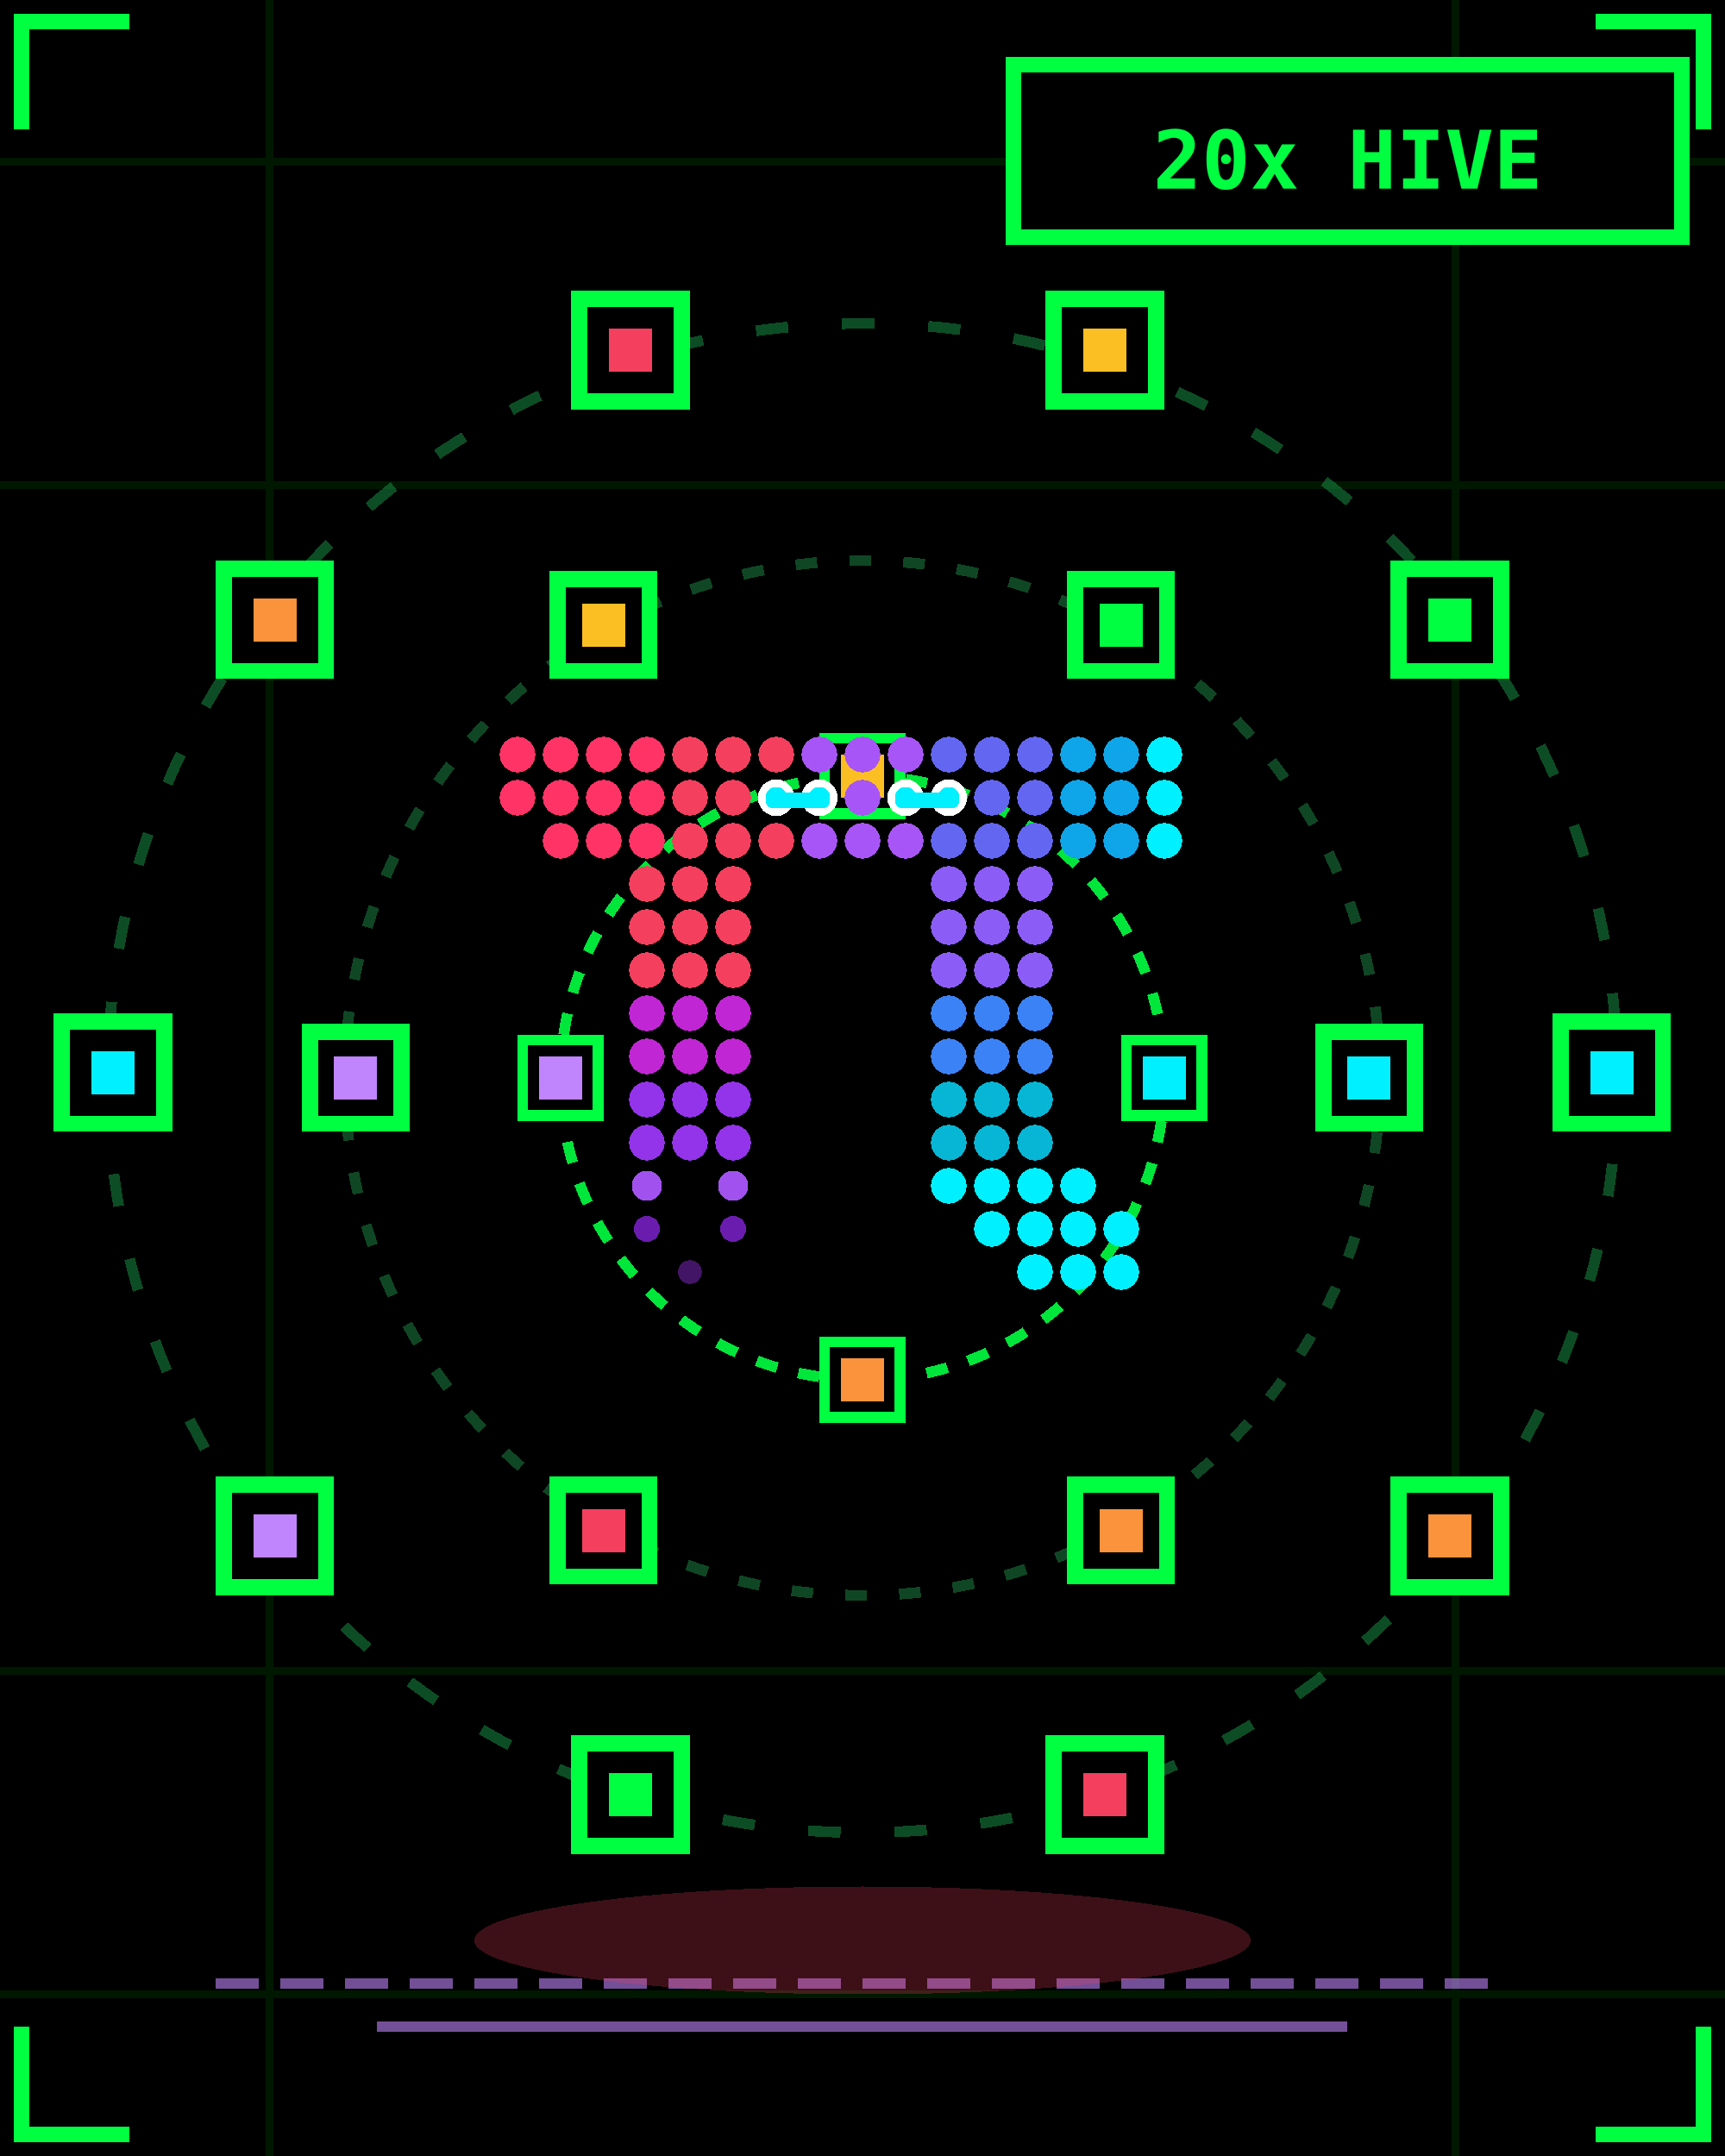
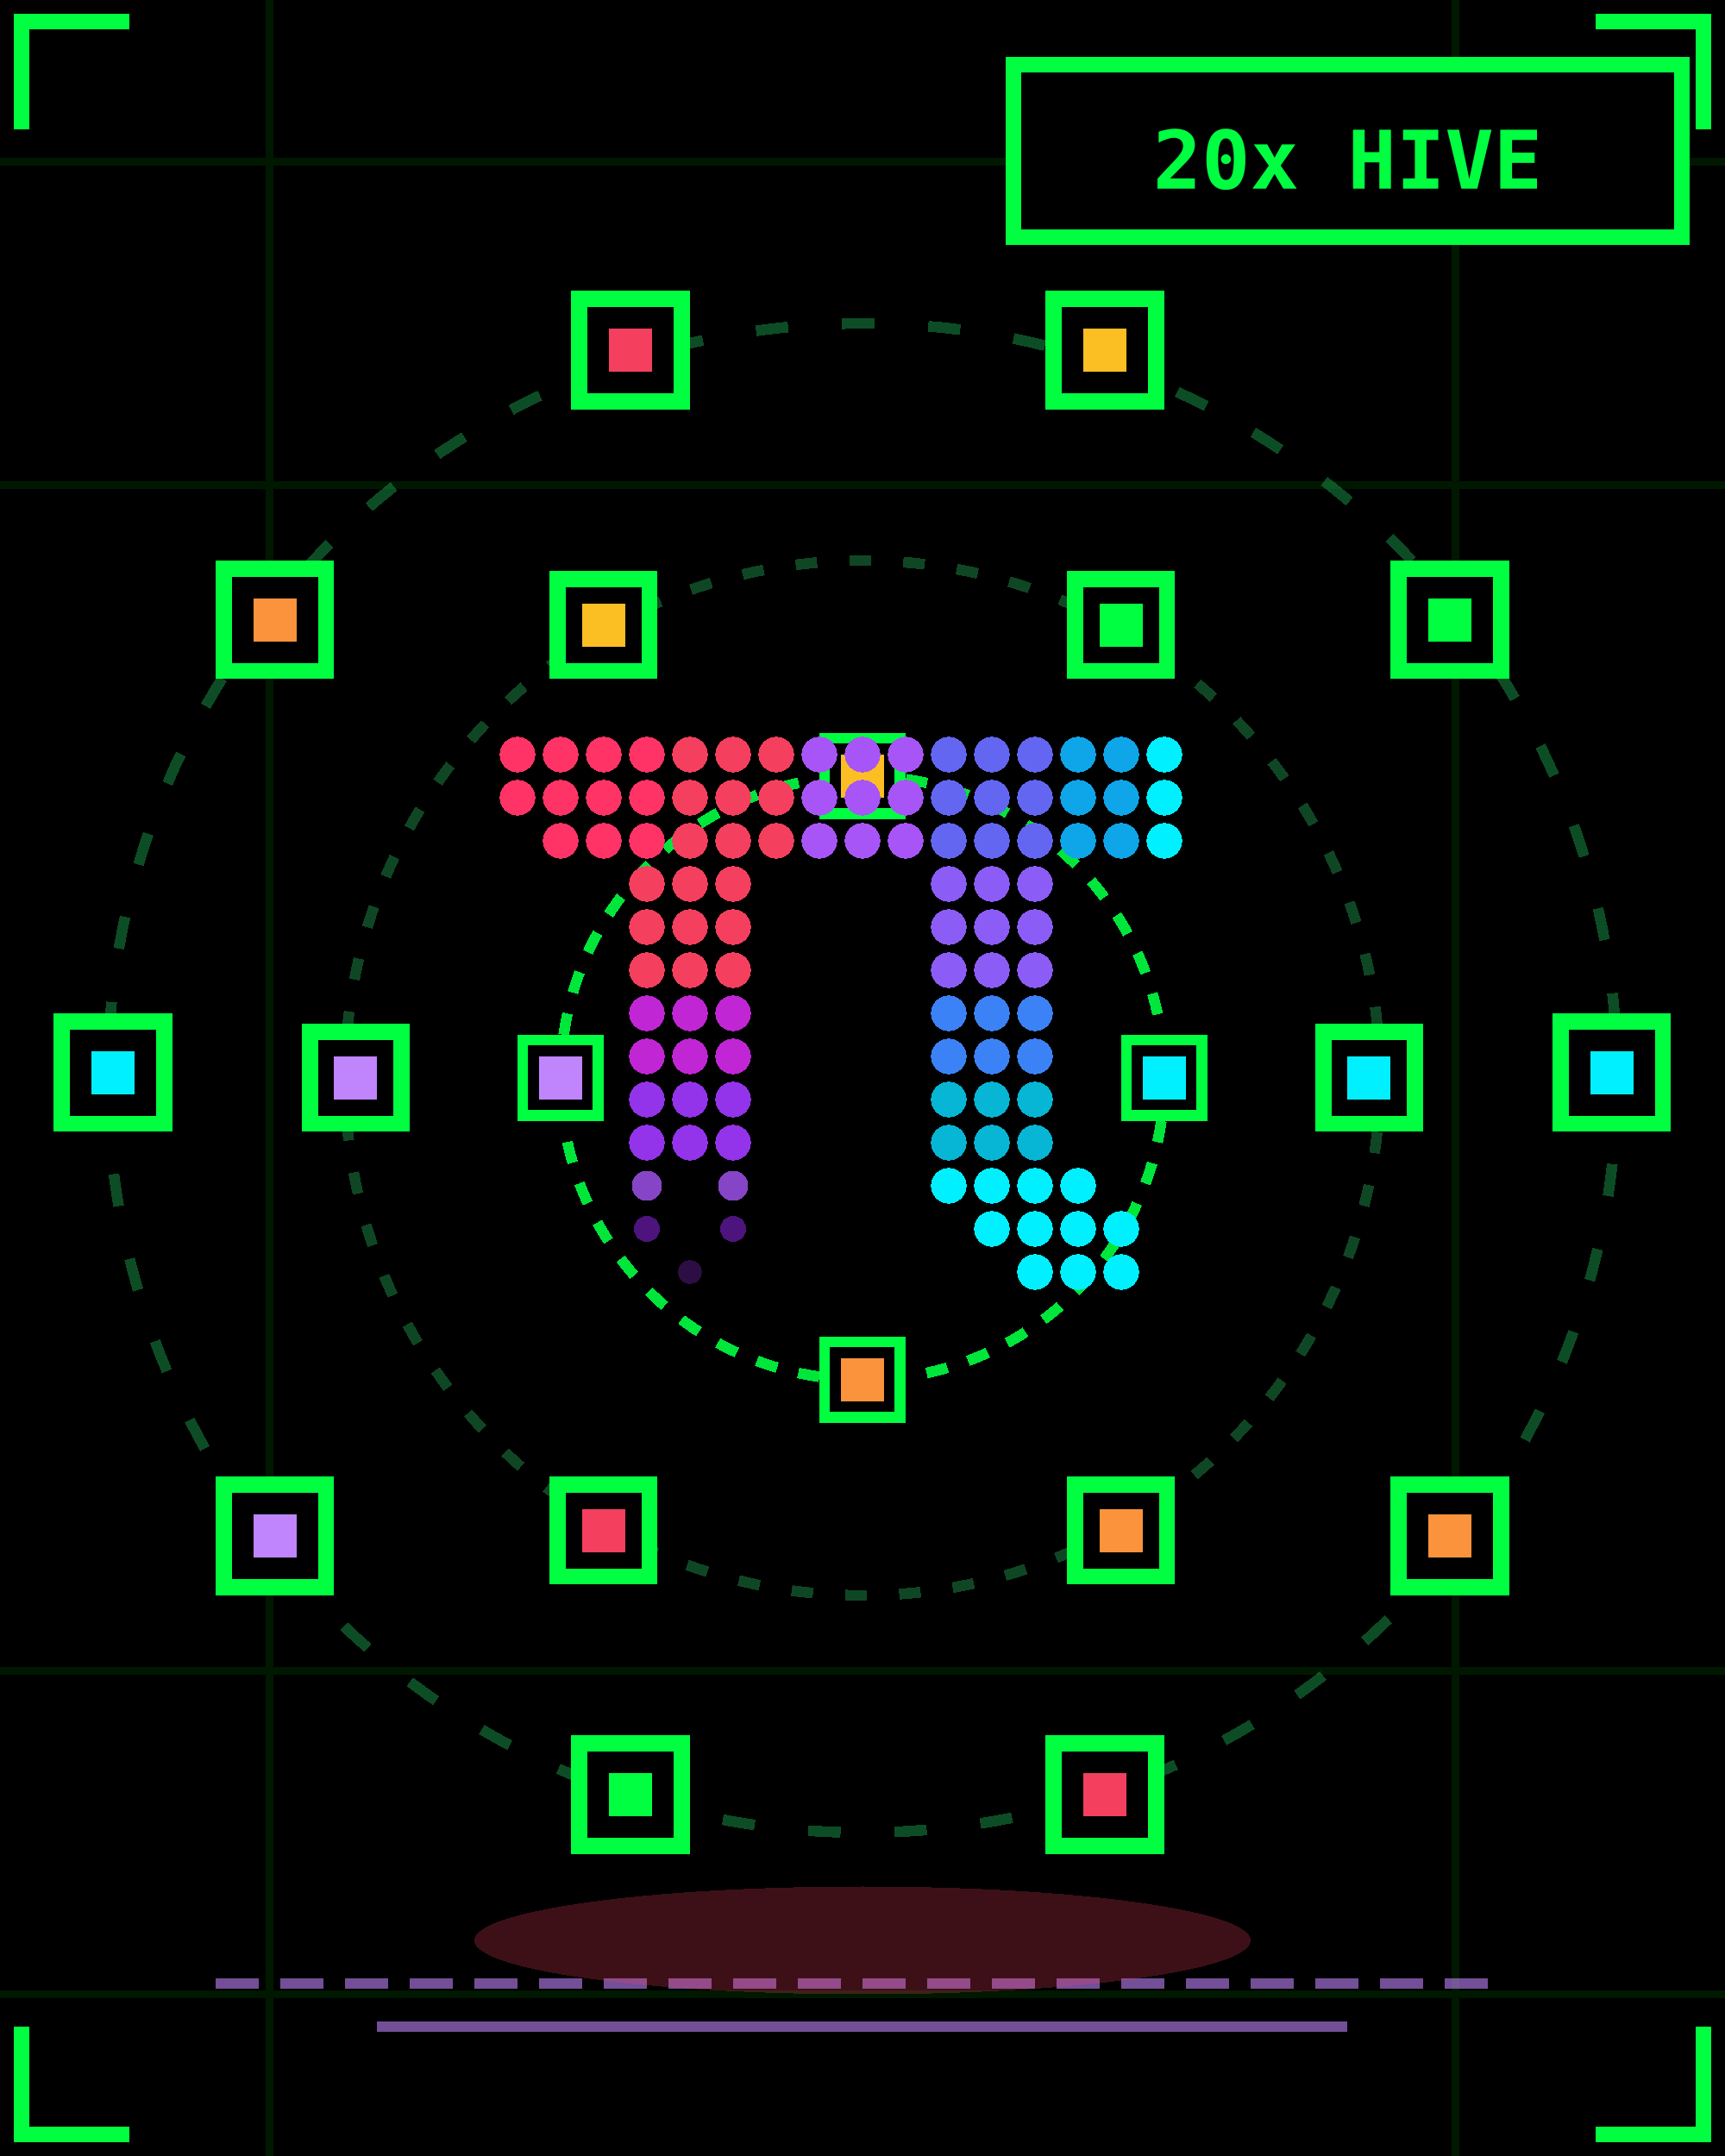
<svg xmlns="http://www.w3.org/2000/svg" viewBox="0 0 160 200" width="100%" height="100%" preserveAspectRatio="none" shape-rendering="crispEdges">
  <defs>
    <linearGradient id="piCrossbarGrad" x1="0%" y1="0%" x2="100%" y2="0%">
      <stop offset="0%" stop-color="#ff3366" />
      <stop offset="25%" stop-color="#f43f5e" />
      <stop offset="55%" stop-color="#9333ea" />
      <stop offset="85%" stop-color="#3b82f6" />
      <stop offset="100%" stop-color="#00f0ff" />
    </linearGradient>
    <linearGradient id="piLeftLegGrad" x1="0%" y1="0%" x2="0%" y2="100%">
      <stop offset="0%" stop-color="#f43f5e" />
      <stop offset="45%" stop-color="#c026d3" />
      <stop offset="85%" stop-color="#7e22ce" />
      <stop offset="100%" stop-color="#4c1d95" />
    </linearGradient>
    <linearGradient id="piRightLegGrad" x1="0%" y1="0%" x2="50%" y2="100%">
      <stop offset="0%" stop-color="#9333ea" />
      <stop offset="35%" stop-color="#4f46e5" />
      <stop offset="70%" stop-color="#0284c7" />
      <stop offset="100%" stop-color="#00f0ff" />
    </linearGradient>
    <pattern id="piHalftone" x="0" y="0" width="3" height="3" patternUnits="userSpaceOnUse">
      <rect width="3" height="3" fill="#2e1065" />
      <rect x="0" y="0" width="1.2" height="1.2" fill="#c084fc" />
      <rect x="1.5" y="1.5" width="1.2" height="1.2" fill="#e879f9" />
    </pattern>
  </defs>
  <style>
    @keyframes vortexRing1 { 0% { transform: rotate(0deg); } 100% { transform: rotate(360deg); } }
    @keyframes vortexRing2 { 0% { transform: rotate(360deg); } 100% { transform: rotate(0deg); } }
    @keyframes vortexRing3 { 0% { transform: rotate(0deg); } 100% { transform: rotate(360deg); } }
    @keyframes levitateCenter { 0%, 100% { transform: translateY(0px); } 50% { transform: translateY(-4px); } }
    .ring-1 { animation: vortexRing1 8s steps(8) infinite; transform-origin: 80px 100px; }
    .ring-2 { animation: vortexRing2 12s steps(10) infinite; transform-origin: 80px 100px; }
    .ring-3 { animation: vortexRing3 16s steps(14) infinite; transform-origin: 80px 100px; }
    .pip-commander { animation: levitateCenter 1.8s steps(2) infinite; transform-origin: 80px 100px; }
  </style>
  <rect width="160" height="200" fill="#000000" />
  <g stroke="#003b00" stroke-width="0.75" opacity="0.4">
    <line x1="0" y1="15" x2="160" y2="15" />
    <line x1="0" y1="45" x2="160" y2="45" />
    <line x1="0" y1="155" x2="160" y2="155" />
    <line x1="0" y1="185" x2="160" y2="185" />
    <line x1="25" y1="0" x2="25" y2="200" />
    <line x1="135" y1="0" x2="135" y2="200" />
  </g>
  <g stroke="#00ff41" stroke-width="1.5" fill="none">
    <path d="M2,12 L2,2 L12,2" />
    <path d="M158,12 L158,2 L148,2" />
    <path d="M2,188 L2,198 L12,198" />
    <path d="M158,188 L158,198 L148,198" />
  </g>
  <g transform="translate(94, 6)">
    <rect width="62" height="16" fill="#000000" stroke="#00ff41" stroke-width="1.5" />
    <text x="31" y="11.5" font-family="'Fira Code', monospace" font-size="7.5" font-weight="900" fill="#00ff41" text-anchor="middle">20x HIVE</text>
  </g>
  <g opacity="0.6" stroke="#c084fc" stroke-width="1">
    <line x1="20" y1="184" x2="140" y2="184" stroke-dasharray="4,2" />
    <line x1="35" y1="188" x2="125" y2="188" />
  </g>
  <ellipse cx="80" cy="180" rx="36" ry="5" fill="#f43f5e" opacity="0.25" />
  <g class="ring-3">
    <circle cx="80" cy="100" r="70" fill="none" stroke="#15803d" stroke-width="1" stroke-dasharray="3,5" opacity="0.6" />
    <g transform="translate(144, 94)">
      <rect width="11" height="11" fill="#00ff41" />
      <rect x="1.5" y="1.5" width="8" height="8" fill="#000" />
      <rect x="3.5" y="3.5" width="4" height="4" fill="#00f0ff" />
    </g>
    <g transform="translate(129, 137)">
      <rect width="11" height="11" fill="#00ff41" />
      <rect x="1.5" y="1.5" width="8" height="8" fill="#000" />
      <rect x="3.5" y="3.5" width="4" height="4" fill="#fb923c" />
    </g>
    <g transform="translate(97, 161)">
      <rect width="11" height="11" fill="#00ff41" />
      <rect x="1.5" y="1.5" width="8" height="8" fill="#000" />
      <rect x="3.5" y="3.5" width="4" height="4" fill="#f43f5e" />
    </g>
    <g transform="translate(53, 161)">
      <rect width="11" height="11" fill="#00ff41" />
      <rect x="1.5" y="1.5" width="8" height="8" fill="#000" />
      <rect x="3.5" y="3.5" width="4" height="4" fill="#00ff41" />
    </g>
    <g transform="translate(20, 137)">
      <rect width="11" height="11" fill="#00ff41" />
      <rect x="1.5" y="1.5" width="8" height="8" fill="#000" />
      <rect x="3.5" y="3.5" width="4" height="4" fill="#c084fc" />
    </g>
    <g transform="translate(5, 94)">
      <rect width="11" height="11" fill="#00ff41" />
      <rect x="1.5" y="1.5" width="8" height="8" fill="#000" />
      <rect x="3.5" y="3.5" width="4" height="4" fill="#00f0ff" />
    </g>
    <g transform="translate(20, 52)">
      <rect width="11" height="11" fill="#00ff41" />
      <rect x="1.5" y="1.5" width="8" height="8" fill="#000" />
      <rect x="3.5" y="3.5" width="4" height="4" fill="#fb923c" />
    </g>
    <g transform="translate(53, 27)">
      <rect width="11" height="11" fill="#00ff41" />
      <rect x="1.5" y="1.5" width="8" height="8" fill="#000" />
      <rect x="3.5" y="3.5" width="4" height="4" fill="#f43f5e" />
    </g>
    <g transform="translate(97, 27)">
      <rect width="11" height="11" fill="#00ff41" />
      <rect x="1.5" y="1.5" width="8" height="8" fill="#000" />
      <rect x="3.5" y="3.5" width="4" height="4" fill="#fbbf24" />
    </g>
    <g transform="translate(129, 52)">
      <rect width="11" height="11" fill="#00ff41" />
      <rect x="1.5" y="1.5" width="8" height="8" fill="#000" />
      <rect x="3.5" y="3.5" width="4" height="4" fill="#00ff41" />
    </g>
  </g>
  <g class="ring-2">
    <circle cx="80" cy="100" r="48" fill="none" stroke="#166534" stroke-width="1" stroke-dasharray="2,3" opacity="0.7" />
    <g transform="translate(122, 95)">
      <rect width="10" height="10" fill="#00ff41" />
      <rect x="1.5" y="1.5" width="7" height="7" fill="#000" />
      <rect x="3" y="3" width="4" height="4" fill="#00f0ff" />
    </g>
    <g transform="translate(99, 137)">
      <rect width="10" height="10" fill="#00ff41" />
      <rect x="1.5" y="1.5" width="7" height="7" fill="#000" />
      <rect x="3" y="3" width="4" height="4" fill="#fb923c" />
    </g>
    <g transform="translate(51, 137)">
      <rect width="10" height="10" fill="#00ff41" />
      <rect x="1.5" y="1.5" width="7" height="7" fill="#000" />
      <rect x="3" y="3" width="4" height="4" fill="#f43f5e" />
    </g>
    <g transform="translate(28, 95)">
      <rect width="10" height="10" fill="#00ff41" />
      <rect x="1.5" y="1.5" width="7" height="7" fill="#000" />
      <rect x="3" y="3" width="4" height="4" fill="#c084fc" />
    </g>
    <g transform="translate(51, 53)">
      <rect width="10" height="10" fill="#00ff41" />
      <rect x="1.5" y="1.5" width="7" height="7" fill="#000" />
      <rect x="3" y="3" width="4" height="4" fill="#fbbf24" />
    </g>
    <g transform="translate(99, 53)">
      <rect width="10" height="10" fill="#00ff41" />
      <rect x="1.5" y="1.5" width="7" height="7" fill="#000" />
      <rect x="3" y="3" width="4" height="4" fill="#00ff41" />
    </g>
  </g>
  <g class="ring-1">
    <circle cx="80" cy="100" r="28" fill="none" stroke="#00ff41" stroke-width="1" stroke-dasharray="2,2" opacity="0.9" />
    <g transform="translate(104, 96)">
      <rect width="8" height="8" fill="#00ff41" />
      <rect x="1" y="1" width="6" height="6" fill="#000" />
      <rect x="2" y="2" width="4" height="4" fill="#00f0ff" />
    </g>
    <g transform="translate(76, 124)">
      <rect width="8" height="8" fill="#00ff41" />
      <rect x="1" y="1" width="6" height="6" fill="#000" />
      <rect x="2" y="2" width="4" height="4" fill="#fb923c" />
    </g>
    <g transform="translate(48, 96)">
      <rect width="8" height="8" fill="#00ff41" />
      <rect x="1" y="1" width="6" height="6" fill="#000" />
      <rect x="2" y="2" width="4" height="4" fill="#c084fc" />
    </g>
    <g transform="translate(76, 68)">
      <rect width="8" height="8" fill="#00ff41" />
      <rect x="1" y="1" width="6" height="6" fill="#000" />
      <rect x="2" y="2" width="4" height="4" fill="#fbbf24" />
    </g>
  </g>
  <g class="pip-commander">
-     <g class="eye-open">
-       <circle cx="48" cy="70" r="1.65" fill="#ff3366" />
-       <circle cx="48" cy="74" r="1.65" fill="#ff3366" />
-       <circle cx="52" cy="70" r="1.65" fill="#ff3366" />
-       <circle cx="52" cy="74" r="1.65" fill="#ff3366" />
-       <circle cx="52" cy="78" r="1.65" fill="#ff3366" />
-       <circle cx="56" cy="70" r="1.65" fill="#ff3366" />
-       <circle cx="56" cy="74" r="1.65" fill="#ff3366" />
-       <circle cx="56" cy="78" r="1.65" fill="#ff3366" />
-       <circle cx="60" cy="70" r="1.65" fill="#ff3366" />
-       <circle cx="60" cy="74" r="1.65" fill="#ff3366" />
-       <circle cx="60" cy="78" r="1.65" fill="#ff3366" />
-       <circle cx="64" cy="70" r="1.65" fill="#f43f5e" />
-       <circle cx="64" cy="74" r="1.65" fill="#f43f5e" />
-       <circle cx="64" cy="78" r="1.65" fill="#f43f5e" />
-       <circle cx="68" cy="70" r="1.65" fill="#f43f5e" />
-       <circle cx="68" cy="74" r="1.65" fill="#f43f5e" />
-       <circle cx="68" cy="78" r="1.65" fill="#f43f5e" />
-       <circle cx="72" cy="70" r="1.65" fill="#f43f5e" />
-       <circle cx="72" cy="78" r="1.65" fill="#f43f5e" />
-       <circle cx="76" cy="70" r="1.65" fill="#a855f7" />
-       <circle cx="76" cy="78" r="1.65" fill="#a855f7" />
-       <circle cx="80" cy="70" r="1.65" fill="#a855f7" />
-       <circle cx="80" cy="74" r="1.65" fill="#a855f7" />
-       <circle cx="80" cy="78" r="1.65" fill="#a855f7" />
-       <circle cx="84" cy="70" r="1.65" fill="#a855f7" />
-       <circle cx="84" cy="78" r="1.65" fill="#a855f7" />
-       <circle cx="88" cy="70" r="1.65" fill="#6366f1" />
-       <circle cx="88" cy="78" r="1.65" fill="#6366f1" />
-       <circle cx="92" cy="70" r="1.65" fill="#6366f1" />
-       <circle cx="92" cy="74" r="1.65" fill="#6366f1" />
-       <circle cx="92" cy="78" r="1.65" fill="#6366f1" />
-       <circle cx="96" cy="70" r="1.65" fill="#6366f1" />
-       <circle cx="96" cy="74" r="1.65" fill="#6366f1" />
-       <circle cx="96" cy="78" r="1.65" fill="#6366f1" />
-       <circle cx="100" cy="70" r="1.65" fill="#0ea5e9" />
-       <circle cx="100" cy="74" r="1.65" fill="#0ea5e9" />
-       <circle cx="100" cy="78" r="1.65" fill="#0ea5e9" />
-       <circle cx="104" cy="70" r="1.65" fill="#0ea5e9" />
-       <circle cx="104" cy="74" r="1.65" fill="#0ea5e9" />
-       <circle cx="104" cy="78" r="1.65" fill="#0ea5e9" />
-       <circle cx="108" cy="70" r="1.65" fill="#00f0ff" />
-       <circle cx="108" cy="74" r="1.65" fill="#00f0ff" />
-       <circle cx="108" cy="78" r="1.65" fill="#00f0ff" />
-       <circle cx="60" cy="82" r="1.65" fill="#f43f5e" />
-       <circle cx="64" cy="82" r="1.65" fill="#f43f5e" />
-       <circle cx="68" cy="82" r="1.65" fill="#f43f5e" />
-       <circle cx="60" cy="86" r="1.65" fill="#f43f5e" />
-       <circle cx="64" cy="86" r="1.65" fill="#f43f5e" />
-       <circle cx="68" cy="86" r="1.65" fill="#f43f5e" />
-       <circle cx="60" cy="90" r="1.65" fill="#f43f5e" />
-       <circle cx="64" cy="90" r="1.65" fill="#f43f5e" />
-       <circle cx="68" cy="90" r="1.65" fill="#f43f5e" />
-       <circle cx="60" cy="94" r="1.65" fill="#c026d3" />
-       <circle cx="64" cy="94" r="1.65" fill="#c026d3" />
-       <circle cx="68" cy="94" r="1.65" fill="#c026d3" />
-       <circle cx="60" cy="98" r="1.65" fill="#c026d3" />
-       <circle cx="64" cy="98" r="1.65" fill="#c026d3" />
-       <circle cx="68" cy="98" r="1.65" fill="#c026d3" />
-       <circle cx="60" cy="102" r="1.65" fill="#9333ea" />
-       <circle cx="64" cy="102" r="1.65" fill="#9333ea" />
-       <circle cx="68" cy="102" r="1.65" fill="#9333ea" />
-       <circle cx="60" cy="106" r="1.65" fill="#9333ea" />
-       <circle cx="64" cy="106" r="1.65" fill="#9333ea" />
-       <circle cx="68" cy="106" r="1.65" fill="#9333ea" />
-       <circle cx="60" cy="110" r="1.4" fill="#a855f7" opacity="0.8" />
-       <circle cx="68" cy="110" r="1.4" fill="#a855f7" opacity="0.8" />
-       <circle cx="60" cy="114" r="1.2" fill="#7e22ce" opacity="0.6" />
-       <circle cx="68" cy="114" r="1.2" fill="#7e22ce" opacity="0.6" />
-       <circle cx="64" cy="118" r="1.1" fill="#581c87" opacity="0.5" />
-       <circle cx="88" cy="82" r="1.65" fill="#8b5cf6" />
-       <circle cx="92" cy="82" r="1.65" fill="#8b5cf6" />
-       <circle cx="96" cy="82" r="1.65" fill="#8b5cf6" />
-       <circle cx="88" cy="86" r="1.65" fill="#8b5cf6" />
-       <circle cx="92" cy="86" r="1.65" fill="#8b5cf6" />
-       <circle cx="96" cy="86" r="1.65" fill="#8b5cf6" />
-       <circle cx="88" cy="90" r="1.65" fill="#8b5cf6" />
-       <circle cx="92" cy="90" r="1.65" fill="#8b5cf6" />
-       <circle cx="96" cy="90" r="1.65" fill="#8b5cf6" />
-       <circle cx="88" cy="94" r="1.65" fill="#3b82f6" />
-       <circle cx="92" cy="94" r="1.65" fill="#3b82f6" />
-       <circle cx="96" cy="94" r="1.65" fill="#3b82f6" />
-       <circle cx="88" cy="98" r="1.65" fill="#3b82f6" />
-       <circle cx="92" cy="98" r="1.65" fill="#3b82f6" />
-       <circle cx="96" cy="98" r="1.65" fill="#3b82f6" />
-       <circle cx="88" cy="102" r="1.65" fill="#06b6d4" />
-       <circle cx="92" cy="102" r="1.65" fill="#06b6d4" />
-       <circle cx="96" cy="102" r="1.65" fill="#06b6d4" />
-       <circle cx="88" cy="106" r="1.65" fill="#06b6d4" />
-       <circle cx="92" cy="106" r="1.65" fill="#06b6d4" />
-       <circle cx="96" cy="106" r="1.65" fill="#06b6d4" />
-       <circle cx="88" cy="110" r="1.65" fill="#00f0ff" />
-       <circle cx="92" cy="110" r="1.65" fill="#00f0ff" />
-       <circle cx="96" cy="110" r="1.65" fill="#00f0ff" />
-       <circle cx="100" cy="110" r="1.65" fill="#00f0ff" />
-       <circle cx="92" cy="114" r="1.65" fill="#00f0ff" />
-       <circle cx="96" cy="114" r="1.65" fill="#00f0ff" />
-       <circle cx="100" cy="114" r="1.65" fill="#00f0ff" />
-       <circle cx="104" cy="114" r="1.65" fill="#00f0ff" />
-       <circle cx="96" cy="118" r="1.65" fill="#00f0ff" />
-       <circle cx="100" cy="118" r="1.65" fill="#00f0ff" />
-       <circle cx="104" cy="118" r="1.65" fill="#00f0ff" />
-       <circle cx="72" cy="74" r="1.7" fill="#ffffff" />
-       <circle cx="72" cy="74" r="1" fill="#00f0ff" />
-       <circle cx="76" cy="74" r="1.7" fill="#ffffff" />
-       <circle cx="76" cy="74" r="1" fill="#00f0ff" />
-       <circle cx="84" cy="74" r="1.7" fill="#ffffff" />
-       <circle cx="84" cy="74" r="1" fill="#00f0ff" />
-       <circle cx="88" cy="74" r="1.7" fill="#ffffff" />
-       <circle cx="88" cy="74" r="1" fill="#00f0ff" />
-     </g>
-     <g class="eye-closed">
-       <circle cx="48" cy="70" r="1.65" fill="#ff3366" />
-       <circle cx="48" cy="74" r="1.65" fill="#ff3366" />
-       <circle cx="52" cy="70" r="1.65" fill="#ff3366" />
-       <circle cx="52" cy="74" r="1.65" fill="#ff3366" />
-       <circle cx="52" cy="78" r="1.65" fill="#ff3366" />
-       <circle cx="56" cy="70" r="1.65" fill="#ff3366" />
-       <circle cx="56" cy="74" r="1.65" fill="#ff3366" />
-       <circle cx="56" cy="78" r="1.65" fill="#ff3366" />
-       <circle cx="60" cy="70" r="1.65" fill="#ff3366" />
-       <circle cx="60" cy="74" r="1.65" fill="#ff3366" />
-       <circle cx="60" cy="78" r="1.65" fill="#ff3366" />
-       <circle cx="64" cy="70" r="1.65" fill="#f43f5e" />
-       <circle cx="64" cy="74" r="1.65" fill="#f43f5e" />
-       <circle cx="64" cy="78" r="1.65" fill="#f43f5e" />
-       <circle cx="68" cy="70" r="1.65" fill="#f43f5e" />
-       <circle cx="68" cy="74" r="1.65" fill="#f43f5e" />
-       <circle cx="68" cy="78" r="1.65" fill="#f43f5e" />
-       <circle cx="72" cy="70" r="1.65" fill="#f43f5e" />
-       <circle cx="72" cy="78" r="1.65" fill="#f43f5e" />
-       <circle cx="76" cy="70" r="1.65" fill="#a855f7" />
-       <circle cx="76" cy="78" r="1.65" fill="#a855f7" />
-       <circle cx="80" cy="70" r="1.65" fill="#a855f7" />
-       <circle cx="80" cy="74" r="1.65" fill="#a855f7" />
-       <circle cx="80" cy="78" r="1.65" fill="#a855f7" />
-       <circle cx="84" cy="70" r="1.65" fill="#a855f7" />
-       <circle cx="84" cy="78" r="1.65" fill="#a855f7" />
-       <circle cx="88" cy="70" r="1.65" fill="#6366f1" />
-       <circle cx="88" cy="78" r="1.65" fill="#6366f1" />
-       <circle cx="92" cy="70" r="1.65" fill="#6366f1" />
-       <circle cx="92" cy="74" r="1.65" fill="#6366f1" />
-       <circle cx="92" cy="78" r="1.65" fill="#6366f1" />
-       <circle cx="96" cy="70" r="1.65" fill="#6366f1" />
-       <circle cx="96" cy="74" r="1.65" fill="#6366f1" />
-       <circle cx="96" cy="78" r="1.65" fill="#6366f1" />
-       <circle cx="100" cy="70" r="1.65" fill="#0ea5e9" />
-       <circle cx="100" cy="74" r="1.65" fill="#0ea5e9" />
-       <circle cx="100" cy="78" r="1.65" fill="#0ea5e9" />
-       <circle cx="104" cy="70" r="1.65" fill="#0ea5e9" />
-       <circle cx="104" cy="74" r="1.65" fill="#0ea5e9" />
-       <circle cx="104" cy="78" r="1.65" fill="#0ea5e9" />
-       <circle cx="108" cy="70" r="1.65" fill="#00f0ff" />
-       <circle cx="108" cy="74" r="1.65" fill="#00f0ff" />
-       <circle cx="108" cy="78" r="1.65" fill="#00f0ff" />
-       <circle cx="60" cy="82" r="1.65" fill="#f43f5e" />
-       <circle cx="64" cy="82" r="1.65" fill="#f43f5e" />
-       <circle cx="68" cy="82" r="1.65" fill="#f43f5e" />
-       <circle cx="60" cy="86" r="1.65" fill="#f43f5e" />
-       <circle cx="64" cy="86" r="1.65" fill="#f43f5e" />
-       <circle cx="68" cy="86" r="1.65" fill="#f43f5e" />
-       <circle cx="60" cy="90" r="1.65" fill="#f43f5e" />
-       <circle cx="64" cy="90" r="1.65" fill="#f43f5e" />
-       <circle cx="68" cy="90" r="1.65" fill="#f43f5e" />
-       <circle cx="60" cy="94" r="1.65" fill="#c026d3" />
-       <circle cx="64" cy="94" r="1.65" fill="#c026d3" />
-       <circle cx="68" cy="94" r="1.65" fill="#c026d3" />
-       <circle cx="60" cy="98" r="1.65" fill="#c026d3" />
-       <circle cx="64" cy="98" r="1.65" fill="#c026d3" />
-       <circle cx="68" cy="98" r="1.65" fill="#c026d3" />
-       <circle cx="60" cy="102" r="1.65" fill="#9333ea" />
-       <circle cx="64" cy="102" r="1.65" fill="#9333ea" />
-       <circle cx="68" cy="102" r="1.65" fill="#9333ea" />
-       <circle cx="60" cy="106" r="1.65" fill="#9333ea" />
-       <circle cx="64" cy="106" r="1.65" fill="#9333ea" />
-       <circle cx="68" cy="106" r="1.65" fill="#9333ea" />
-       <circle cx="60" cy="110" r="1.4" fill="#a855f7" opacity="0.8" />
-       <circle cx="68" cy="110" r="1.4" fill="#a855f7" opacity="0.8" />
-       <circle cx="60" cy="114" r="1.2" fill="#7e22ce" opacity="0.6" />
-       <circle cx="68" cy="114" r="1.2" fill="#7e22ce" opacity="0.6" />
-       <circle cx="64" cy="118" r="1.1" fill="#581c87" opacity="0.5" />
-       <circle cx="88" cy="82" r="1.65" fill="#8b5cf6" />
-       <circle cx="92" cy="82" r="1.65" fill="#8b5cf6" />
-       <circle cx="96" cy="82" r="1.65" fill="#8b5cf6" />
-       <circle cx="88" cy="86" r="1.65" fill="#8b5cf6" />
-       <circle cx="92" cy="86" r="1.65" fill="#8b5cf6" />
-       <circle cx="96" cy="86" r="1.65" fill="#8b5cf6" />
-       <circle cx="88" cy="90" r="1.65" fill="#8b5cf6" />
-       <circle cx="92" cy="90" r="1.65" fill="#8b5cf6" />
-       <circle cx="96" cy="90" r="1.65" fill="#8b5cf6" />
-       <circle cx="88" cy="94" r="1.65" fill="#3b82f6" />
-       <circle cx="92" cy="94" r="1.65" fill="#3b82f6" />
-       <circle cx="96" cy="94" r="1.65" fill="#3b82f6" />
-       <circle cx="88" cy="98" r="1.65" fill="#3b82f6" />
-       <circle cx="92" cy="98" r="1.65" fill="#3b82f6" />
-       <circle cx="96" cy="98" r="1.65" fill="#3b82f6" />
-       <circle cx="88" cy="102" r="1.65" fill="#06b6d4" />
-       <circle cx="92" cy="102" r="1.65" fill="#06b6d4" />
-       <circle cx="96" cy="102" r="1.65" fill="#06b6d4" />
-       <circle cx="88" cy="106" r="1.65" fill="#06b6d4" />
-       <circle cx="92" cy="106" r="1.65" fill="#06b6d4" />
-       <circle cx="96" cy="106" r="1.65" fill="#06b6d4" />
-       <circle cx="88" cy="110" r="1.65" fill="#00f0ff" />
-       <circle cx="92" cy="110" r="1.65" fill="#00f0ff" />
-       <circle cx="96" cy="110" r="1.65" fill="#00f0ff" />
-       <circle cx="100" cy="110" r="1.65" fill="#00f0ff" />
-       <circle cx="92" cy="114" r="1.65" fill="#00f0ff" />
-       <circle cx="96" cy="114" r="1.65" fill="#00f0ff" />
-       <circle cx="100" cy="114" r="1.65" fill="#00f0ff" />
-       <circle cx="104" cy="114" r="1.65" fill="#00f0ff" />
-       <circle cx="96" cy="118" r="1.65" fill="#00f0ff" />
-       <circle cx="100" cy="118" r="1.65" fill="#00f0ff" />
-       <circle cx="104" cy="118" r="1.65" fill="#00f0ff" />
-       <rect x="71" y="73.5" width="6" height="1.5" fill="#00f0ff" rx="0.75" />
-       <rect x="83" y="73.5" width="6" height="1.5" fill="#00f0ff" rx="0.75" />
-     </g>
+     <circle cx="48" cy="70" r="1.65" fill="#ff3366" />
+     <circle cx="48" cy="74" r="1.65" fill="#ff3366" />
+     <circle cx="52" cy="70" r="1.65" fill="#ff3366" />
+     <circle cx="52" cy="74" r="1.65" fill="#ff3366" />
+     <circle cx="52" cy="78" r="1.65" fill="#ff3366" />
+     <circle cx="56" cy="70" r="1.65" fill="#ff3366" />
+     <circle cx="56" cy="74" r="1.65" fill="#ff3366" />
+     <circle cx="56" cy="78" r="1.65" fill="#ff3366" />
+     <circle cx="60" cy="70" r="1.65" fill="#ff3366" />
+     <circle cx="60" cy="74" r="1.65" fill="#ff3366" />
+     <circle cx="60" cy="78" r="1.65" fill="#ff3366" />
+     <circle cx="64" cy="70" r="1.65" fill="#f43f5e" />
+     <circle cx="64" cy="74" r="1.65" fill="#f43f5e" />
+     <circle cx="64" cy="78" r="1.65" fill="#f43f5e" />
+     <circle cx="68" cy="70" r="1.65" fill="#f43f5e" />
+     <circle cx="68" cy="74" r="1.65" fill="#f43f5e" />
+     <circle cx="68" cy="78" r="1.65" fill="#f43f5e" />
+     <circle cx="72" cy="70" r="1.65" fill="#f43f5e" />
+     <circle cx="72" cy="74" r="1.65" fill="#f43f5e" />
+     <circle cx="72" cy="78" r="1.65" fill="#f43f5e" />
+     <circle cx="76" cy="70" r="1.65" fill="#a855f7" />
+     <circle cx="76" cy="74" r="1.65" fill="#a855f7" />
+     <circle cx="76" cy="78" r="1.65" fill="#a855f7" />
+     <circle cx="80" cy="70" r="1.65" fill="#a855f7" />
+     <circle cx="80" cy="74" r="1.65" fill="#a855f7" />
+     <circle cx="80" cy="78" r="1.65" fill="#a855f7" />
+     <circle cx="84" cy="70" r="1.65" fill="#a855f7" />
+     <circle cx="84" cy="74" r="1.65" fill="#a855f7" />
+     <circle cx="84" cy="78" r="1.65" fill="#a855f7" />
+     <circle cx="88" cy="70" r="1.65" fill="#6366f1" />
+     <circle cx="88" cy="74" r="1.65" fill="#6366f1" />
+     <circle cx="88" cy="78" r="1.65" fill="#6366f1" />
+     <circle cx="92" cy="70" r="1.65" fill="#6366f1" />
+     <circle cx="92" cy="74" r="1.65" fill="#6366f1" />
+     <circle cx="92" cy="78" r="1.65" fill="#6366f1" />
+     <circle cx="96" cy="70" r="1.65" fill="#6366f1" />
+     <circle cx="96" cy="74" r="1.65" fill="#6366f1" />
+     <circle cx="96" cy="78" r="1.65" fill="#6366f1" />
+     <circle cx="100" cy="70" r="1.65" fill="#0ea5e9" />
+     <circle cx="100" cy="74" r="1.65" fill="#0ea5e9" />
+     <circle cx="100" cy="78" r="1.65" fill="#0ea5e9" />
+     <circle cx="104" cy="70" r="1.65" fill="#0ea5e9" />
+     <circle cx="104" cy="74" r="1.65" fill="#0ea5e9" />
+     <circle cx="104" cy="78" r="1.65" fill="#0ea5e9" />
+     <circle cx="108" cy="70" r="1.65" fill="#00f0ff" />
+     <circle cx="108" cy="74" r="1.65" fill="#00f0ff" />
+     <circle cx="108" cy="78" r="1.65" fill="#00f0ff" />
+     <circle cx="60" cy="82" r="1.65" fill="#f43f5e" />
+     <circle cx="64" cy="82" r="1.65" fill="#f43f5e" />
+     <circle cx="68" cy="82" r="1.65" fill="#f43f5e" />
+     <circle cx="60" cy="86" r="1.65" fill="#f43f5e" />
+     <circle cx="64" cy="86" r="1.65" fill="#f43f5e" />
+     <circle cx="68" cy="86" r="1.65" fill="#f43f5e" />
+     <circle cx="60" cy="90" r="1.65" fill="#f43f5e" />
+     <circle cx="64" cy="90" r="1.65" fill="#f43f5e" />
+     <circle cx="68" cy="90" r="1.65" fill="#f43f5e" />
+     <circle cx="60" cy="94" r="1.65" fill="#c026d3" />
+     <circle cx="64" cy="94" r="1.65" fill="#c026d3" />
+     <circle cx="68" cy="94" r="1.65" fill="#c026d3" />
+     <circle cx="60" cy="98" r="1.65" fill="#c026d3" />
+     <circle cx="64" cy="98" r="1.65" fill="#c026d3" />
+     <circle cx="68" cy="98" r="1.65" fill="#c026d3" />
+     <circle cx="60" cy="102" r="1.65" fill="#9333ea" />
+     <circle cx="64" cy="102" r="1.65" fill="#9333ea" />
+     <circle cx="68" cy="102" r="1.65" fill="#9333ea" />
+     <circle cx="60" cy="106" r="1.65" fill="#9333ea" />
+     <circle cx="64" cy="106" r="1.65" fill="#9333ea" />
+     <circle cx="68" cy="106" r="1.65" fill="#9333ea" />
+     <circle cx="60" cy="110" r="1.4" fill="#a855f7" opacity="0.8" />
+     <circle cx="68" cy="110" r="1.4" fill="#a855f7" opacity="0.8" />
+     <circle cx="60" cy="114" r="1.2" fill="#7e22ce" opacity="0.6" />
+     <circle cx="68" cy="114" r="1.2" fill="#7e22ce" opacity="0.6" />
+     <circle cx="64" cy="118" r="1.1" fill="#581c87" opacity="0.5" />
+     <circle cx="88" cy="82" r="1.65" fill="#8b5cf6" />
+     <circle cx="92" cy="82" r="1.65" fill="#8b5cf6" />
+     <circle cx="96" cy="82" r="1.65" fill="#8b5cf6" />
+     <circle cx="88" cy="86" r="1.65" fill="#8b5cf6" />
+     <circle cx="92" cy="86" r="1.65" fill="#8b5cf6" />
+     <circle cx="96" cy="86" r="1.65" fill="#8b5cf6" />
+     <circle cx="88" cy="90" r="1.65" fill="#8b5cf6" />
+     <circle cx="92" cy="90" r="1.65" fill="#8b5cf6" />
+     <circle cx="96" cy="90" r="1.65" fill="#8b5cf6" />
+     <circle cx="88" cy="94" r="1.65" fill="#3b82f6" />
+     <circle cx="92" cy="94" r="1.65" fill="#3b82f6" />
+     <circle cx="96" cy="94" r="1.65" fill="#3b82f6" />
+     <circle cx="88" cy="98" r="1.65" fill="#3b82f6" />
+     <circle cx="92" cy="98" r="1.65" fill="#3b82f6" />
+     <circle cx="96" cy="98" r="1.65" fill="#3b82f6" />
+     <circle cx="88" cy="102" r="1.65" fill="#06b6d4" />
+     <circle cx="92" cy="102" r="1.65" fill="#06b6d4" />
+     <circle cx="96" cy="102" r="1.65" fill="#06b6d4" />
+     <circle cx="88" cy="106" r="1.65" fill="#06b6d4" />
+     <circle cx="92" cy="106" r="1.65" fill="#06b6d4" />
+     <circle cx="96" cy="106" r="1.65" fill="#06b6d4" />
+     <circle cx="88" cy="110" r="1.65" fill="#00f0ff" />
+     <circle cx="92" cy="110" r="1.65" fill="#00f0ff" />
+     <circle cx="96" cy="110" r="1.65" fill="#00f0ff" />
+     <circle cx="100" cy="110" r="1.65" fill="#00f0ff" />
+     <circle cx="92" cy="114" r="1.65" fill="#00f0ff" />
+     <circle cx="96" cy="114" r="1.65" fill="#00f0ff" />
+     <circle cx="100" cy="114" r="1.65" fill="#00f0ff" />
+     <circle cx="104" cy="114" r="1.65" fill="#00f0ff" />
+     <circle cx="96" cy="118" r="1.65" fill="#00f0ff" />
+     <circle cx="100" cy="118" r="1.65" fill="#00f0ff" />
+     <circle cx="104" cy="118" r="1.65" fill="#00f0ff" />
  </g>
</svg>
